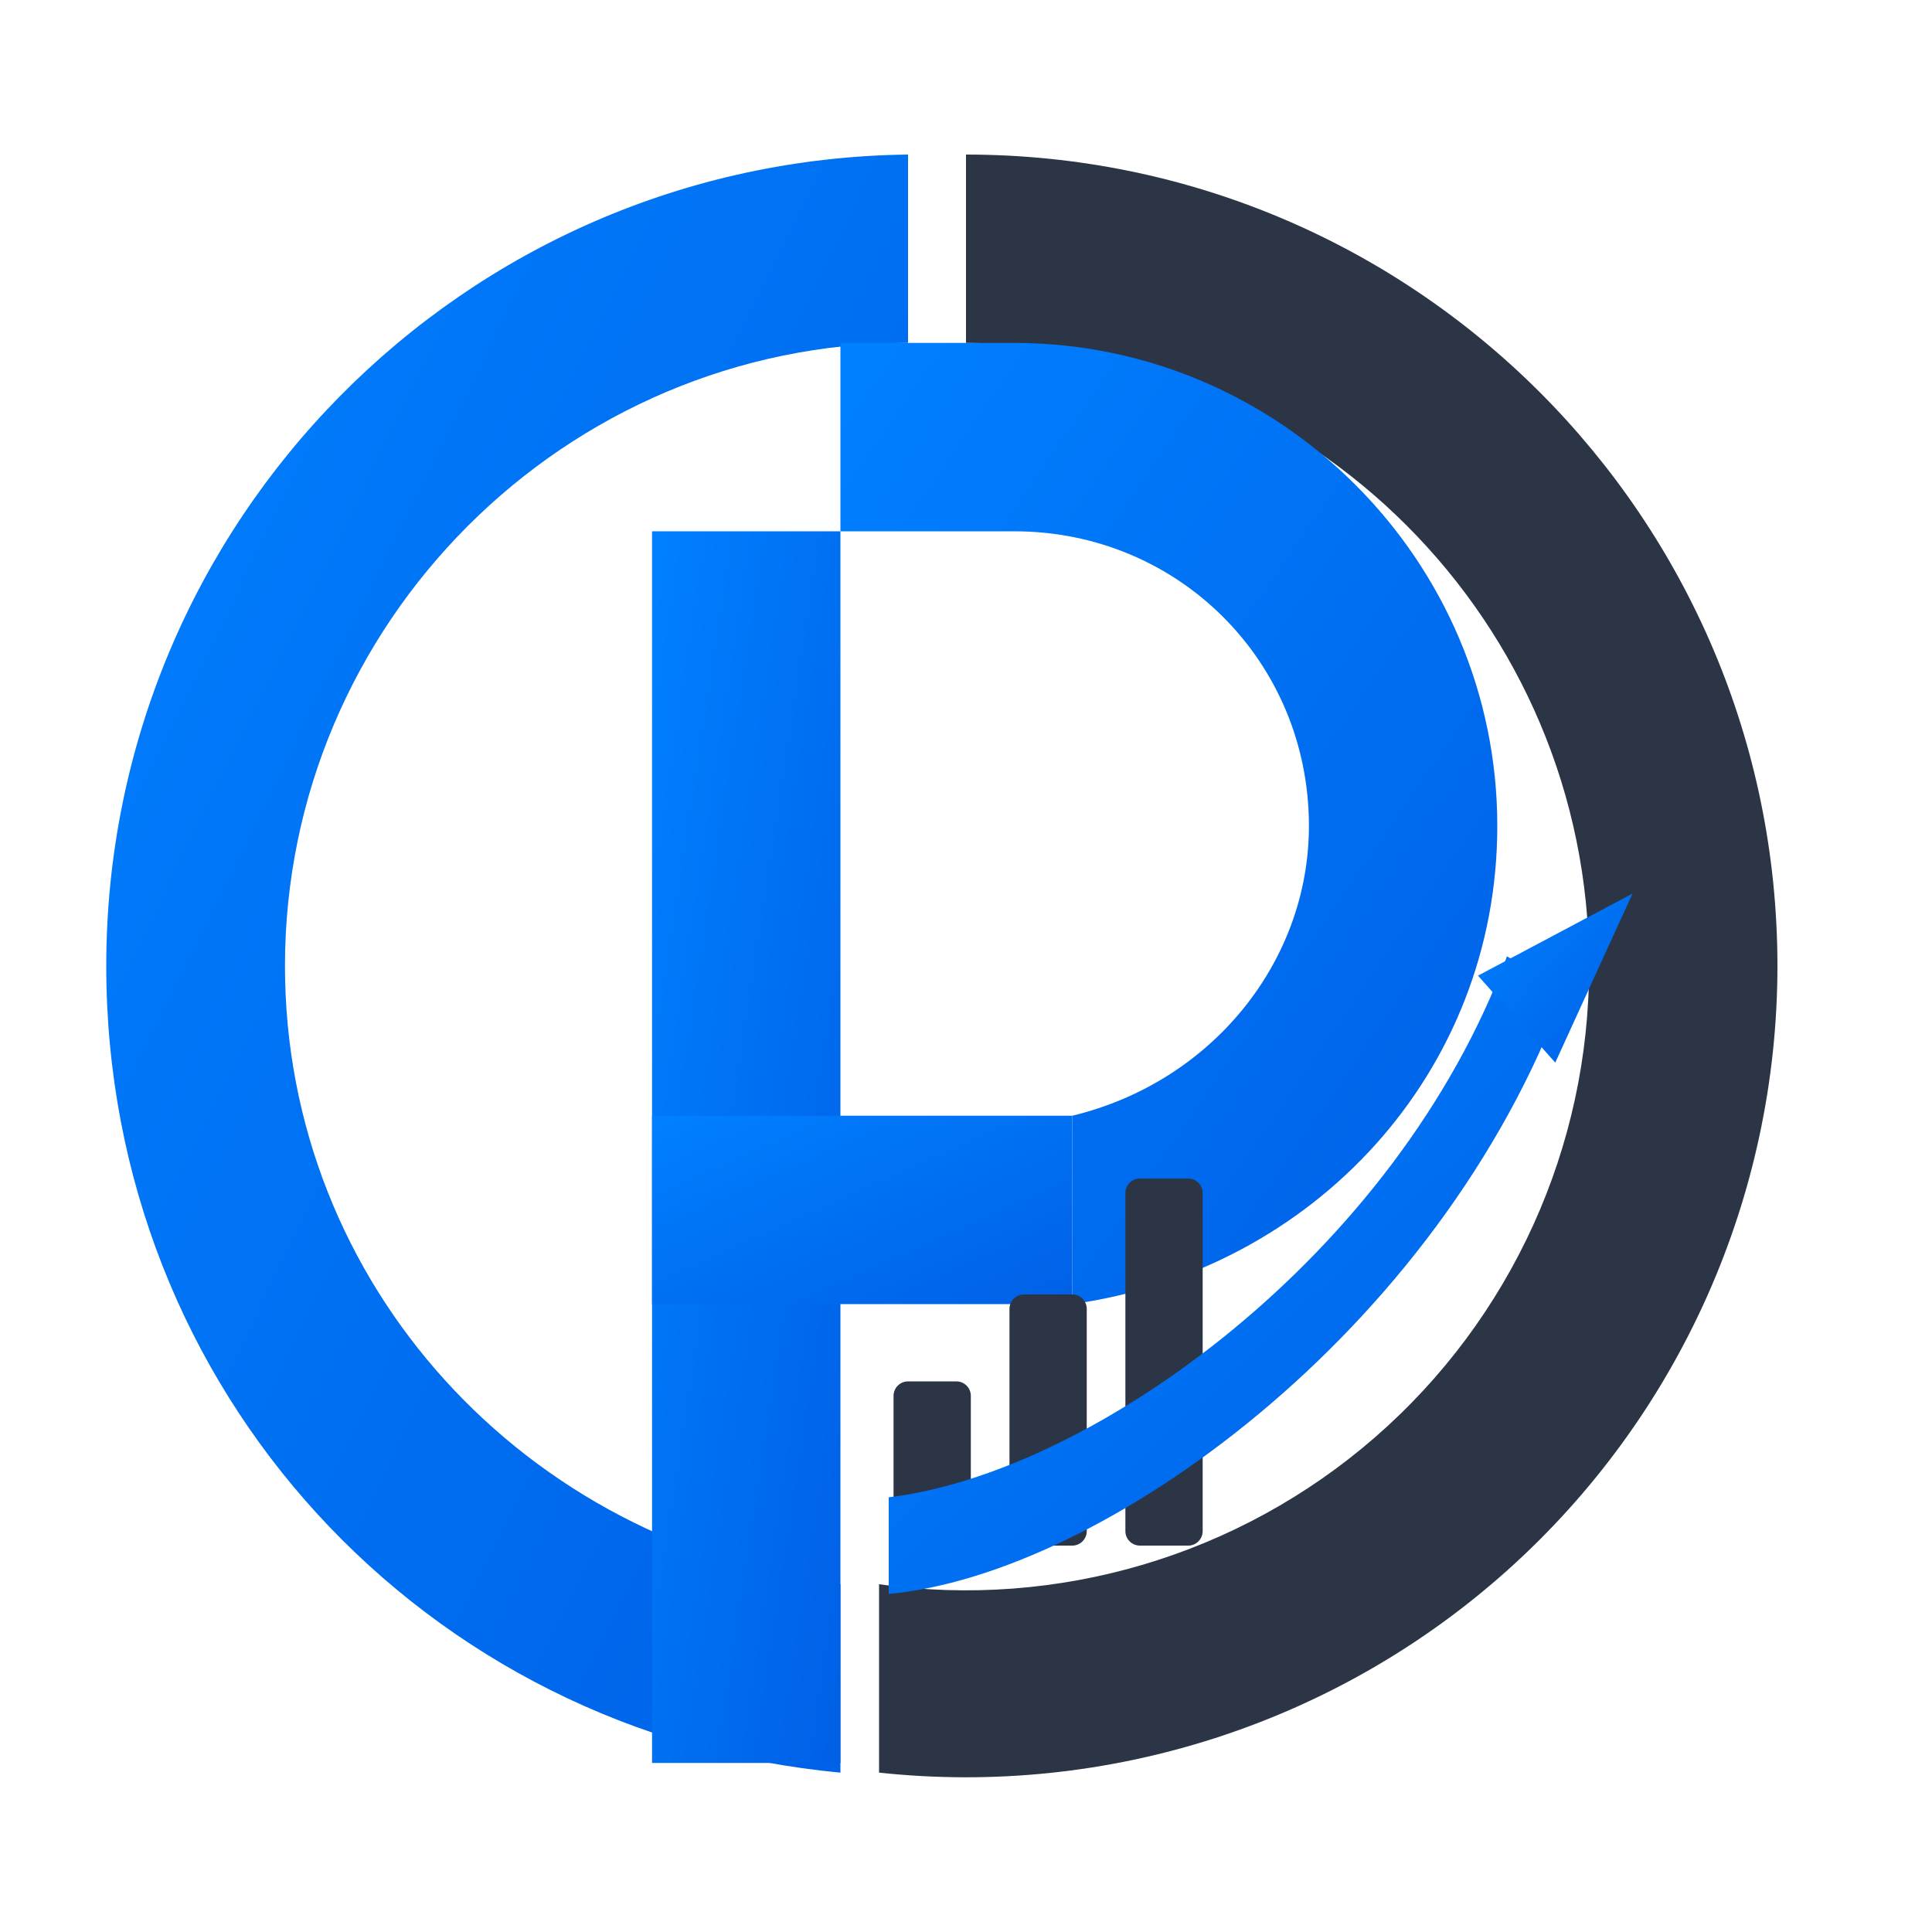
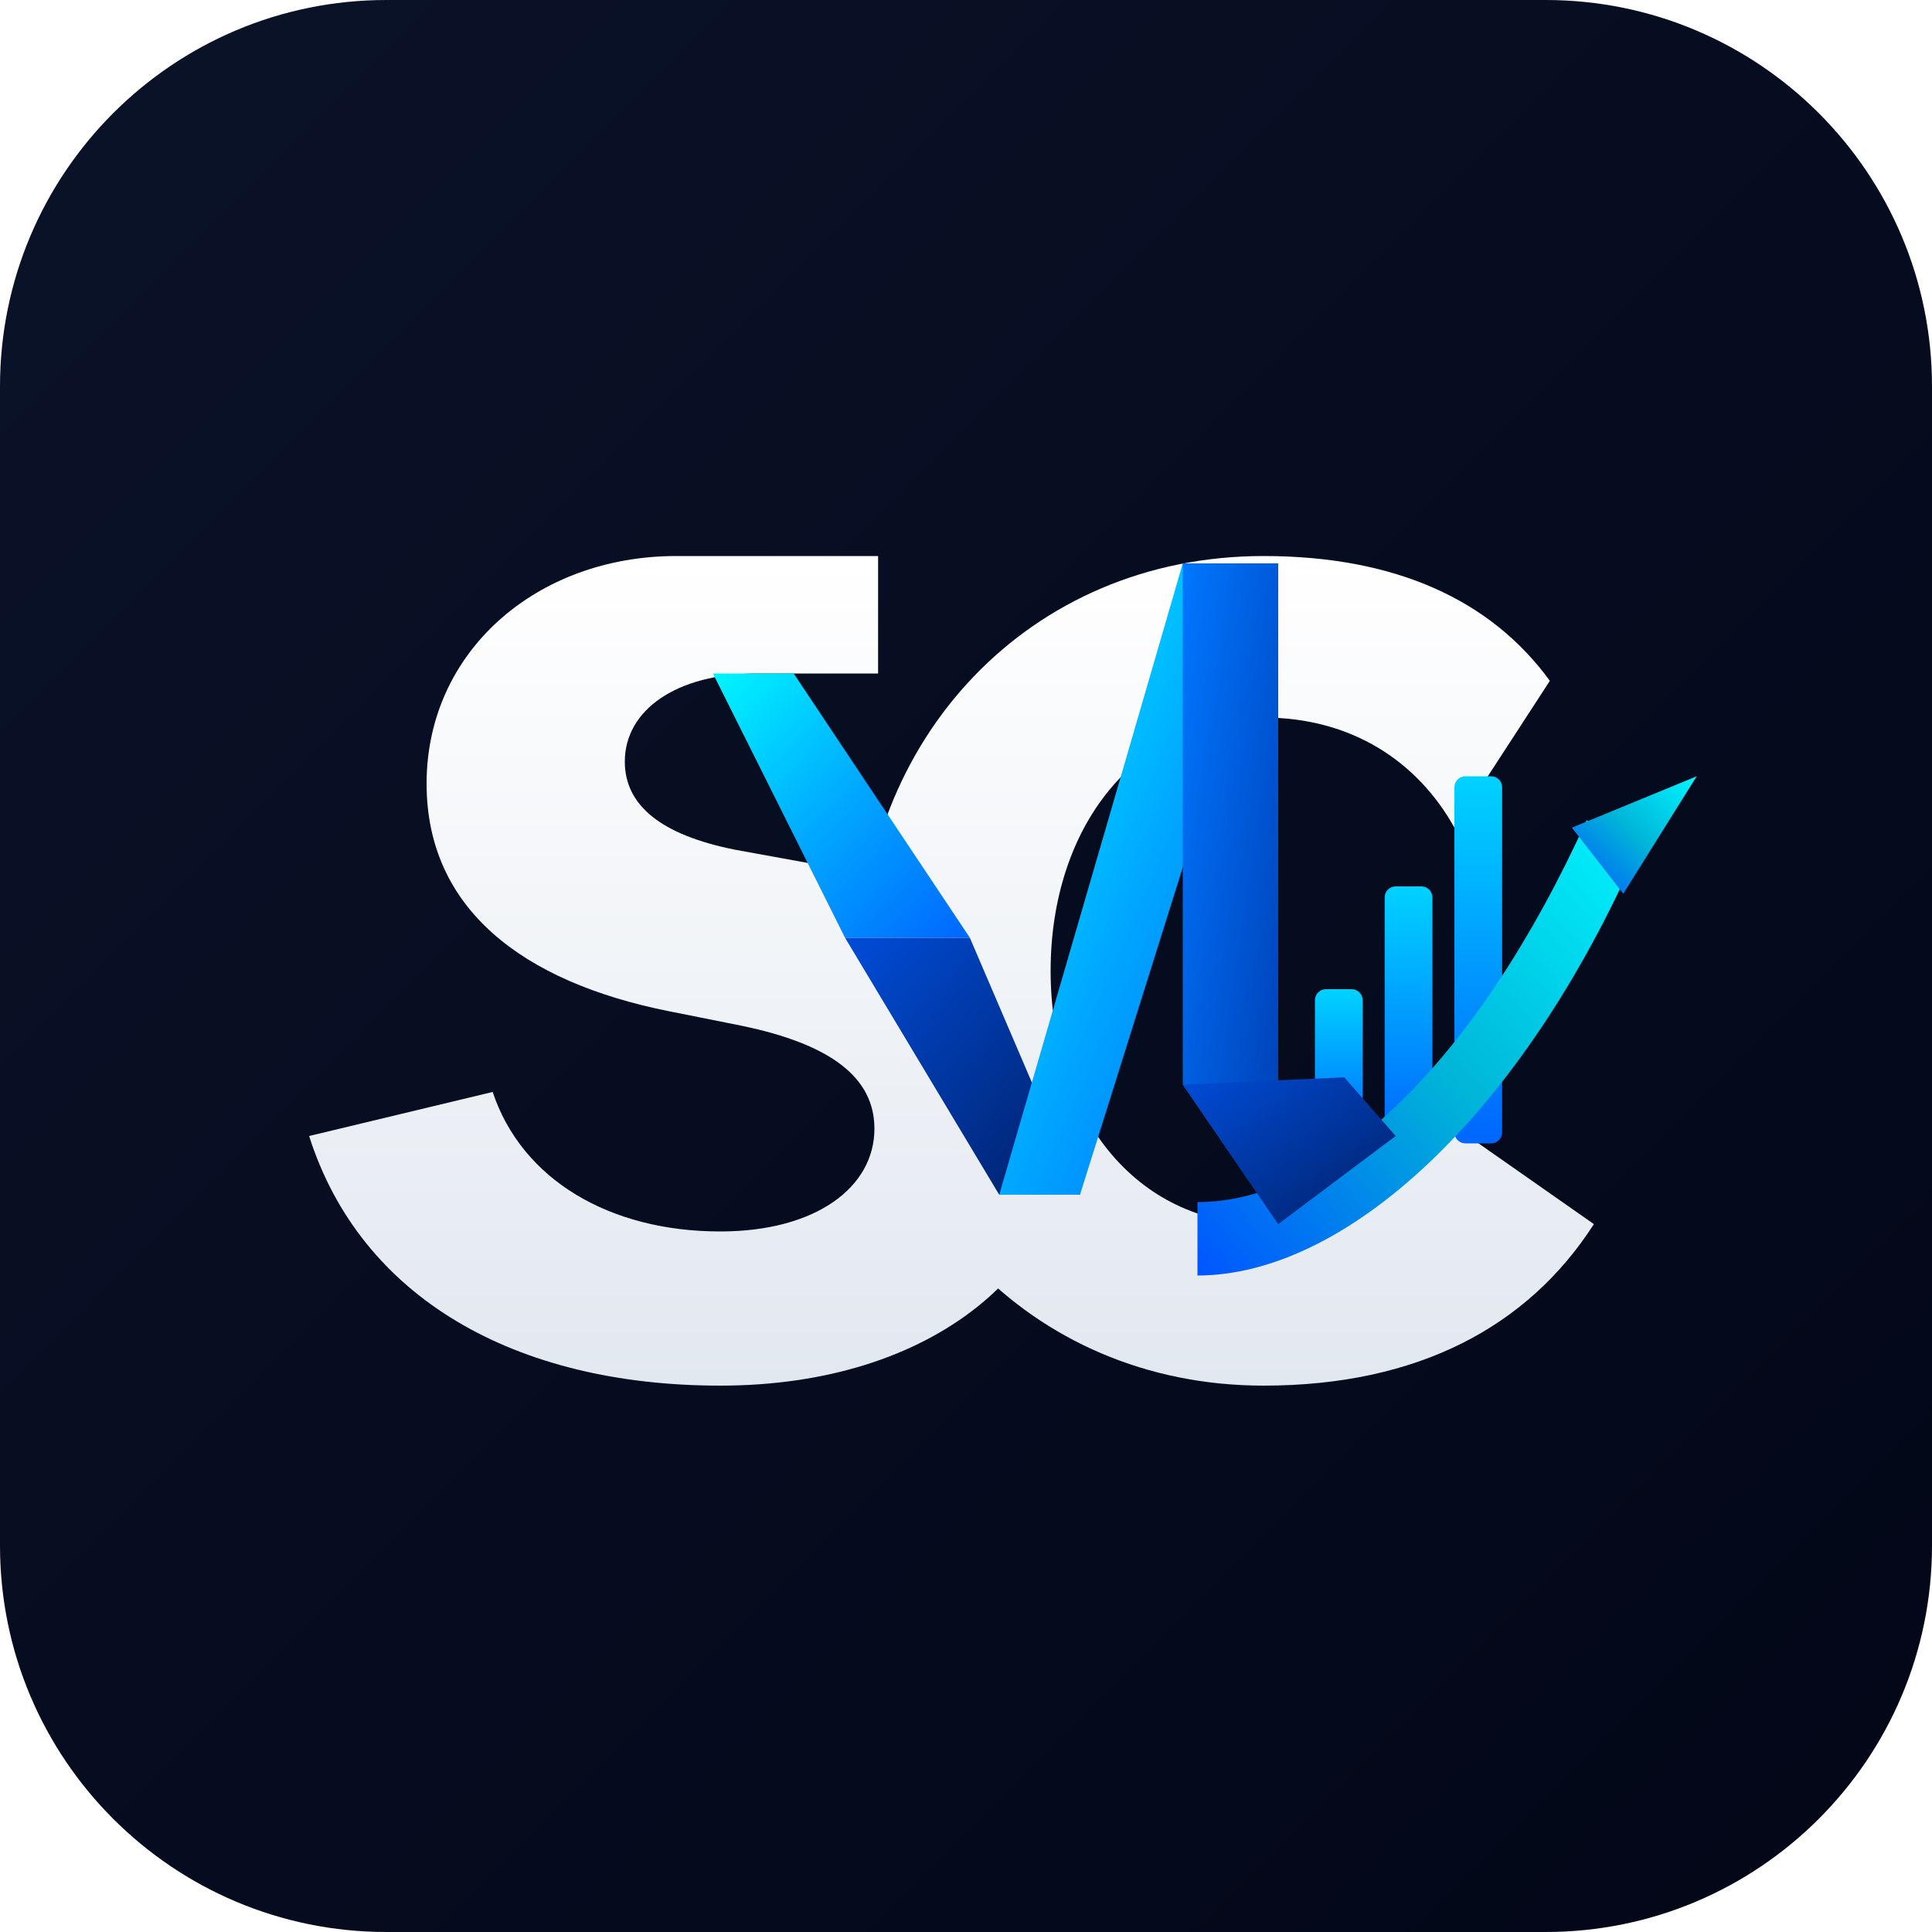
- <svg xmlns="http://www.w3.org/2000/svg" viewBox="0 0 400 400" width="100%" height="100%">
+ <svg xmlns="http://www.w3.org/2000/svg" viewBox="0 0 500 500" width="100%" height="100%">
  <defs>
-     <linearGradient id="favBlue" x1="0%" y1="0%" x2="100%" y2="100%">
-       <stop offset="0%" stop-color="#0080ff" />
-       <stop offset="100%" stop-color="#0060e6" />
+     <linearGradient id="favBg" x1="0%" y1="0%" x2="100%" y2="100%">
+       <stop offset="0%" stop-color="#0b1329" />
+       <stop offset="100%" stop-color="#020617" />
+     </linearGradient>
+     <linearGradient id="favBlueBright" x1="0%" y1="0%" x2="100%" y2="100%">
+       <stop offset="0%" stop-color="#00f5ff" />
+       <stop offset="50%" stop-color="#00a8ff" />
+       <stop offset="100%" stop-color="#0066ff" />
+     </linearGradient>
+     <linearGradient id="favBlueDeep" x1="0%" y1="0%" x2="100%" y2="100%">
+       <stop offset="0%" stop-color="#0077ff" />
+       <stop offset="100%" stop-color="#003db3" />
+     </linearGradient>
+     <linearGradient id="favBlueDark" x1="0%" y1="0%" x2="100%" y2="100%">
+       <stop offset="0%" stop-color="#004cd8" />
+       <stop offset="100%" stop-color="#001f66" />
+     </linearGradient>
+     <linearGradient id="favArrowGrad" x1="0%" y1="100%" x2="100%" y2="0%">
+       <stop offset="0%" stop-color="#0055ff" />
+       <stop offset="50%" stop-color="#00b4d8" />
+       <stop offset="100%" stop-color="#00f5ff" />
+     </linearGradient>
+     <linearGradient id="favBarGrad" x1="0%" y1="100%" x2="0%" y2="0%">
+       <stop offset="0%" stop-color="#0066ff" />
+       <stop offset="100%" stop-color="#00d2ff" />
+     </linearGradient>
+     <linearGradient id="favWhiteGrad" x1="0%" y1="0%" x2="0%" y2="100%">
+       <stop offset="0%" stop-color="#ffffff" />
+       <stop offset="100%" stop-color="#e2e8f0" />
    </linearGradient>
  </defs>
-   <path d="M 200 32 A 168 168 0 0 1 368 200 A 168 168 0 0 1 182 367 L 182 328 A 129 129 0 0 0 329 200 A 129 129 0 0 0 200 71 Z" fill="#2c3545" />
-   <path d="M 188 32 A 168 168 0 0 0 22 200 C 22 288 88 359 174 367 L 174 328 C 109 320 59 266 59 200 C 59 129 117 71 188 71 Z" fill="url(#favBlue)" />
-   <path d="M 174 71 L 210 71 C 265 71 310 116 310 171 C 310 222 272 263 222 270 L 222 231 C 251 224 271 199 271 171 C 271 137 244 110 210 110 L 174 110 Z" fill="url(#favBlue)" />
-   <path d="M 135 110 L 174 110 L 174 365 L 135 365 Z" fill="url(#favBlue)" />
-   <path d="M 135 231 L 222 231 L 222 270 L 135 270 Z" fill="url(#favBlue)" />
-   <rect x="185" y="286" width="16" height="34" rx="3" fill="#2c3545" />
-   <rect x="209" y="268" width="16" height="52" rx="3" fill="#2c3545" />
-   <rect x="233" y="244" width="16" height="76" rx="3" fill="#2c3545" />
-   <path d="M 184 330 C 228 326 298 276 324 205 L 312 198 C 289 260 226 305 184 310 Z" fill="url(#favBlue)" />
-   <polygon points="338,185 306,202 322,220" fill="url(#favBlue)" />
+   <rect width="500" height="500" rx="100" fill="url(#favBg)" />
+   <g id="fav-smc" transform="translate(42, 85) scale(0.95)">
+     <path d="M 195 62 L 140 62 C 102 62 72 88 72 124 C 72 158 98 178 138 186 L 158 190 C 182 195 194 204 194 218 C 194 234 178 246 152 246 C 122 246 98 232 90 208 L 40 220 C 54 264 96 288 152 288 C 210 288 248 256 248 214 C 248 174 220 154 178 146 L 156 142 C 136 138 126 130 126 118 C 126 104 140 94 162 94 L 195 94 Z" fill="url(#favWhiteGrad)" />
+     <path d="M 378 96 C 362 74 336 62 300 62 C 236 62 190 112 190 175 C 190 238 236 288 300 288 C 342 288 372 272 390 244 L 350 216 C 338 234 322 244 300 244 C 265 244 242 214 242 175 C 242 136 265 106 300 106 C 324 106 342 118 352 136 Z" fill="url(#favWhiteGrad)" />
+     <g id="bars">
+       <rect x="314" y="180" width="13" height="42" rx="3" fill="url(#favBarGrad)" />
+       <rect x="333" y="152" width="13" height="70" rx="3" fill="url(#favBarGrad)" />
+       <rect x="352" y="122" width="13" height="100" rx="3" fill="url(#favBarGrad)" />
+     </g>
+     <g id="arrow">
+       <path d="M 282 258 C 322 258 370 215 402 142 L 388 134 C 358 200 318 238 282 238 Z" fill="url(#favArrowGrad)" />
+       <polygon points="418,122 384,136 398,154" fill="url(#favArrowGrad)" />
+     </g>
+     <g id="letter-m">
+       <polygon points="172,94 220,166 186,166 150,94" fill="url(#favBlueBright)" />
+       <polygon points="186,166 220,166 250,236 228,236" fill="url(#favBlueDark)" />
+       <polygon points="228,236 250,236 304,64 278,64" fill="url(#favBlueBright)" />
+       <polygon points="278,64 304,64 304,244 278,206" fill="url(#favBlueDeep)" />
+       <polygon points="278,206 304,244 336,220 322,204" fill="url(#favBlueDark)" />
+     </g>
+   </g>
</svg>
